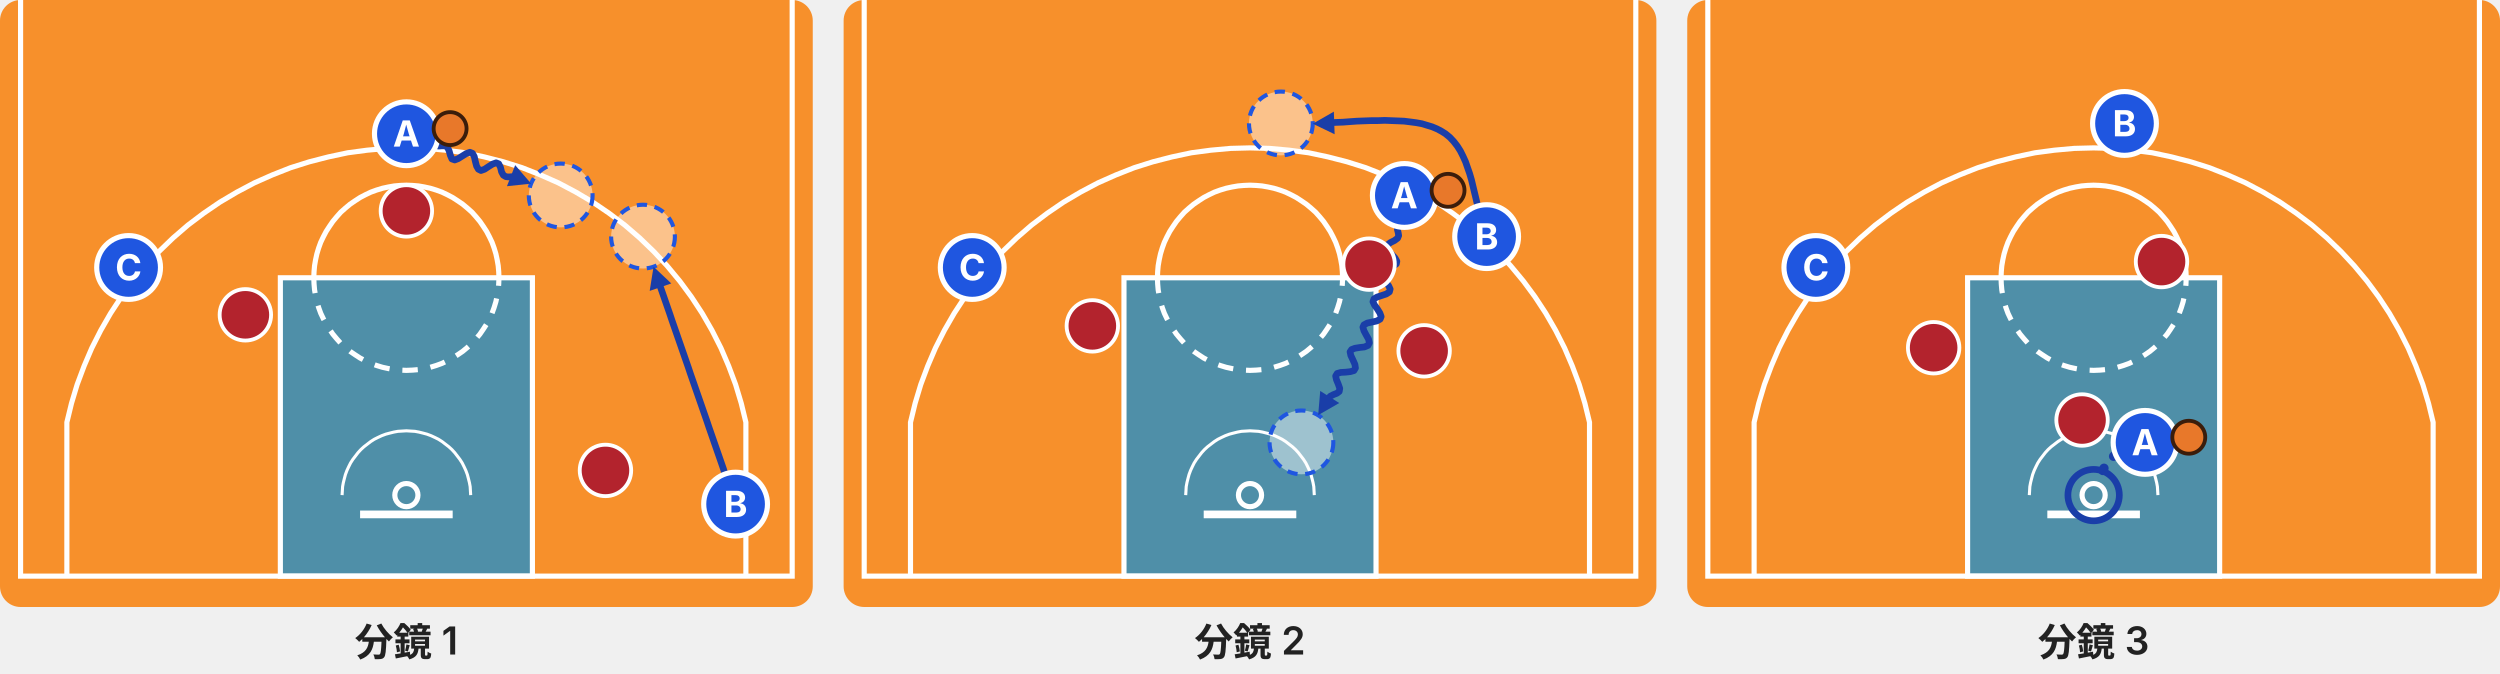
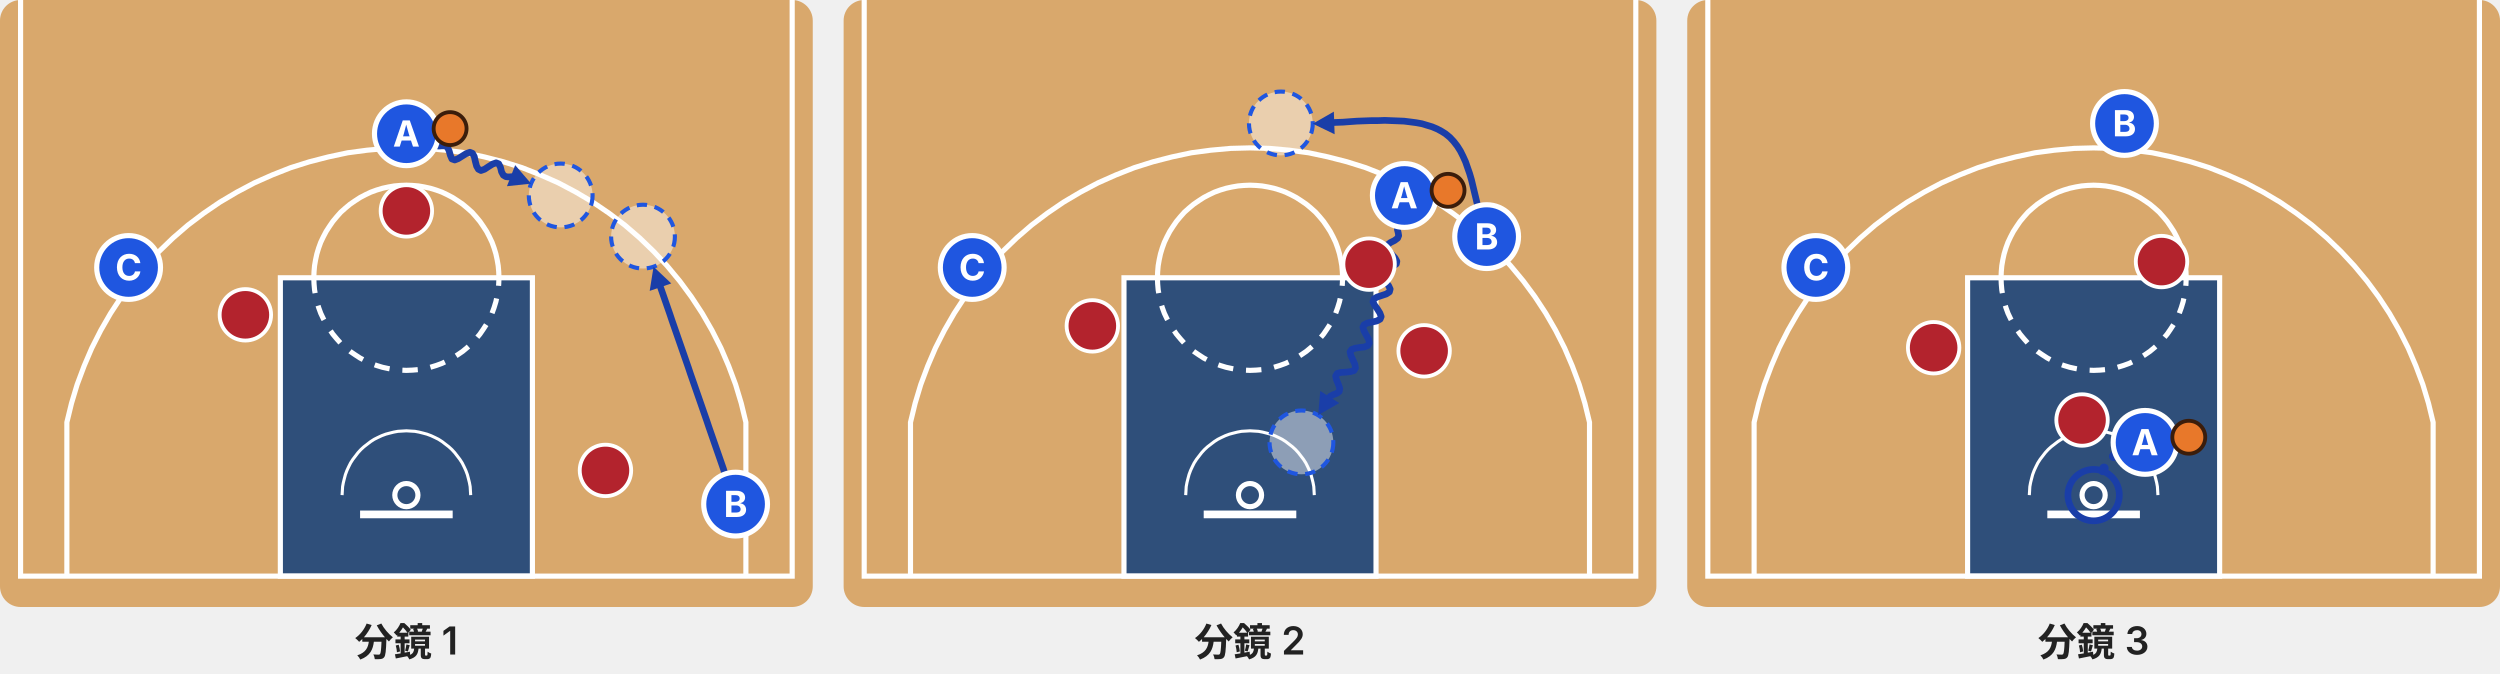
<svg xmlns="http://www.w3.org/2000/svg" viewBox="0 0 972.0 262.0" width="972.0" height="262.0" font-family="-apple-system, 'PingFang TC', 'Noto Sans TC', sans-serif">
  <g transform="translate(0,0)">
-     <rect width="316.0" height="236.0" rx="8" fill="#f7902b" />
-     <rect x="109.0" y="108.0" width="98.0" height="116.0" fill="#4f8fa8" stroke="#ffffff" stroke-width="2" />
+     <rect width="316.0" height="236.0" rx="8" fill="#d9a86c" />
+     <rect x="109.0" y="108.0" width="98.0" height="116.0" fill="#2f4f7a" stroke="#ffffff" stroke-width="2" />
    <polyline points="8.0,0.0 8.0,224.0 308.0,224.0 308.0,0.0" fill="none" stroke="#ffffff" stroke-width="2" />
    <polyline points="194.0,108.0 193.9,105.6 193.7,103.3 193.3,101.0 192.8,98.7 192.1,96.4 191.3,94.2 190.3,92.1 189.2,90.0 187.9,88.0 186.6,86.1 185.1,84.3 183.5,82.5 181.7,80.9 179.9,79.4 178.0,78.1 176.0,76.8 173.9,75.7 171.8,74.7 169.6,73.9 167.3,73.2 165.0,72.7 162.7,72.3 160.4,72.1 158.0,72.0 155.6,72.1 153.3,72.3 151.0,72.7 148.7,73.2 146.4,73.9 144.2,74.7 142.1,75.7 140.0,76.8 138.0,78.1 136.1,79.4 134.3,80.9 132.5,82.5 130.9,84.3 129.4,86.1 128.1,88.0 126.8,90.0 125.7,92.1 124.7,94.2 123.9,96.4 123.2,98.7 122.7,101.0 122.3,103.3 122.1,105.6 122.0,108.0" fill="none" stroke="#ffffff" stroke-width="2" />
    <polyline points="122.0,108.0 122.1,110.4 122.3,112.7 122.7,115.0 123.2,117.3 123.9,119.6 124.7,121.8 125.7,123.9 126.8,126.0 128.1,128.0 129.4,129.9 130.9,131.7 132.5,133.5 134.3,135.1 136.1,136.6 138.0,137.9 140.0,139.2 142.1,140.3 144.2,141.3 146.4,142.1 148.7,142.8 151.0,143.3 153.3,143.7 155.6,143.9 158.0,144.0 160.4,143.9 162.7,143.7 165.0,143.3 167.3,142.8 169.6,142.1 171.8,141.3 173.9,140.3 176.0,139.2 178.0,137.9 179.9,136.6 181.7,135.1 183.5,133.5 185.1,131.7 186.6,129.9 187.9,128.0 189.2,126.0 190.3,123.9 191.3,121.8 192.1,119.6 192.8,117.3 193.3,115.0 193.7,112.7 193.9,110.4 194.0,108.0" fill="none" stroke="#ffffff" stroke-width="2" stroke-dasharray="6 5" />
    <polyline points="290.0,224.0 290.0,164.2 288.2,156.8 286.0,149.5 283.3,142.3 280.3,135.3 276.8,128.4 273.0,121.8 268.8,115.4 264.3,109.3 259.4,103.4 254.2,97.8 248.7,92.5 242.9,87.5 236.8,82.9 230.5,78.6 223.9,74.7 217.1,71.1 210.1,68.0 203.0,65.2 195.7,62.9 188.3,61.0 180.8,59.4 173.3,58.4 165.6,57.7 158.0,57.5 150.4,57.7 142.7,58.4 135.2,59.4 127.7,61.0 120.3,62.9 113.0,65.2 105.9,68.0 98.9,71.1 92.1,74.7 85.5,78.6 79.2,82.9 73.1,87.5 67.3,92.5 61.8,97.8 56.6,103.4 51.7,109.3 47.2,115.4 43.0,121.8 39.2,128.4 35.7,135.3 32.7,142.3 30.0,149.5 27.8,156.8 26.0,164.2 26.0,224.0" fill="none" stroke="#ffffff" stroke-width="2" />
    <polyline points="183.0,192.5 182.9,190.9 182.8,189.2 182.5,187.6 182.1,186.0 181.7,184.5 181.1,182.9 180.4,181.4 179.7,180.0 178.8,178.6 177.8,177.3 176.8,176.0 175.7,174.8 174.5,173.7 173.2,172.7 171.9,171.7 170.5,170.8 169.1,170.1 167.6,169.4 166.0,168.8 164.5,168.4 162.9,168.0 161.3,167.7 159.6,167.6 158.0,167.5 156.4,167.6 154.7,167.7 153.1,168.0 151.5,168.4 150.0,168.8 148.4,169.4 146.9,170.1 145.5,170.8 144.1,171.7 142.8,172.7 141.5,173.7 140.3,174.8 139.2,176.0 138.2,177.3 137.2,178.6 136.3,180.0 135.6,181.4 134.9,182.9 134.3,184.5 133.9,186.0 133.5,187.6 133.2,189.2 133.1,190.9 133.0,192.5" fill="none" stroke="#ffffff" stroke-width="1.2" />
    <line x1="140.0" y1="200.0" x2="176.0" y2="200.0" stroke="#ffffff" stroke-width="3" />
    <circle cx="158.0" cy="192.5" r="4.5" fill="none" stroke="#ffffff" stroke-width="2" />
    <circle cx="218.0" cy="76.0" r="12.4" fill="#ffffff" fill-opacity="0.45" stroke="#1f56e0" stroke-width="1.6" stroke-dasharray="4 3" />
    <circle cx="250.0" cy="92.0" r="12.4" fill="#ffffff" fill-opacity="0.45" stroke="#1f56e0" stroke-width="1.6" stroke-dasharray="4 3" />
    <polyline points="169.5,56.6 170.6,56.8 171.8,56.7 173.0,56.7 174.0,57.3 174.6,58.6 175.1,60.4 175.7,61.8 176.8,62.2 178.1,61.7 179.7,60.7 181.3,59.7 182.7,59.2 183.7,59.6 184.4,60.9 184.8,62.7 185.3,64.6 186.0,65.8 187.0,66.3 188.4,65.8 189.9,64.8 191.5,63.8 192.9,63.3 193.9,63.7 194.6,65.1 195.0,66.8 195.7,68.1 196.7,68.7 197.8,68.8 199.0,68.7 200.2,68.9 200.2,68.9" fill="none" stroke="#1a3ea8" stroke-width="2.6" stroke-linecap="round" stroke-linejoin="round" />
    <polygon points="206.5,71.4 200.3,64.2 197.1,72.4" fill="#1a3ea8" />
    <polyline points="281.9,184.3 281.2,182.1 280.4,179.8 279.6,177.5 278.8,175.2 278.0,172.9 277.2,170.6 276.4,168.3 275.6,166.0 274.8,163.6 274.0,161.3 273.2,159.0 272.4,156.7 271.6,154.4 270.8,152.1 270.0,149.8 269.2,147.5 268.4,145.2 267.6,142.8 266.8,140.5 266.0,138.2 265.2,135.9 264.4,133.6 263.6,131.3 262.8,129.0 262.0,126.7 261.2,124.4 260.4,122.0 259.6,119.7 258.8,117.4 258.0,115.1 257.2,112.8 256.4,110.5 256.3,110.1" fill="none" stroke="#1a3ea8" stroke-width="2.6" stroke-linecap="round" stroke-linejoin="round" />
    <polygon points="254.1,103.7 252.6,113.1 261.0,110.2" fill="#1a3ea8" />
    <circle cx="158.0" cy="82.0" r="10.0" fill="#b3232d" stroke="#fff" stroke-width="1.5" />
    <circle cx="235.4" cy="182.9" r="10.0" fill="#b3232d" stroke="#fff" stroke-width="1.5" />
    <circle cx="95.4" cy="122.4" r="10.0" fill="#b3232d" stroke="#fff" stroke-width="1.5" />
    <circle cx="158.0" cy="52.0" r="12.4" fill="#1f56e0" stroke="#fff" stroke-width="2" />
    <text x="158.0" y="57.0" font-size="14" font-weight="700" fill="#fff" text-anchor="middle">A</text>
    <circle cx="286.0" cy="196.0" r="12.4" fill="#1f56e0" stroke="#fff" stroke-width="2" />
    <text x="286.0" y="201.0" font-size="14" font-weight="700" fill="#fff" text-anchor="middle">B</text>
    <circle cx="50.0" cy="104.0" r="12.4" fill="#1f56e0" stroke="#fff" stroke-width="2" />
    <text x="50.0" y="109.0" font-size="14" font-weight="700" fill="#fff" text-anchor="middle">C</text>
    <circle cx="175.0" cy="50.0" r="6.4" fill="#e8782a" stroke="#3b1d0b" stroke-width="1.5" />
    <text x="158.0" y="255.0" font-size="15" font-weight="600" fill="#222" text-anchor="middle">分鏡 1</text>
  </g>
  <g transform="translate(328,0)">
-     <rect width="316.0" height="236.0" rx="8" fill="#f7902b" />
-     <rect x="109.0" y="108.0" width="98.0" height="116.0" fill="#4f8fa8" stroke="#ffffff" stroke-width="2" />
+     <rect width="316.0" height="236.0" rx="8" fill="#d9a86c" />
+     <rect x="109.0" y="108.0" width="98.0" height="116.0" fill="#2f4f7a" stroke="#ffffff" stroke-width="2" />
    <polyline points="8.0,0.0 8.0,224.0 308.0,224.0 308.0,0.0" fill="none" stroke="#ffffff" stroke-width="2" />
    <polyline points="194.0,108.0 193.9,105.6 193.7,103.3 193.3,101.0 192.8,98.7 192.1,96.4 191.3,94.2 190.3,92.1 189.2,90.0 187.9,88.0 186.6,86.1 185.1,84.3 183.5,82.5 181.7,80.9 179.9,79.4 178.0,78.1 176.0,76.8 173.9,75.7 171.8,74.7 169.6,73.9 167.3,73.2 165.0,72.7 162.7,72.3 160.4,72.1 158.0,72.0 155.6,72.1 153.3,72.3 151.0,72.7 148.7,73.2 146.4,73.9 144.2,74.7 142.1,75.7 140.0,76.8 138.0,78.1 136.1,79.4 134.3,80.9 132.5,82.5 130.9,84.3 129.4,86.1 128.1,88.0 126.8,90.0 125.7,92.1 124.7,94.2 123.9,96.4 123.2,98.7 122.7,101.0 122.3,103.3 122.1,105.6 122.0,108.0" fill="none" stroke="#ffffff" stroke-width="2" />
    <polyline points="122.0,108.0 122.1,110.4 122.3,112.7 122.7,115.0 123.2,117.3 123.9,119.6 124.7,121.8 125.7,123.9 126.8,126.0 128.1,128.0 129.4,129.9 130.9,131.7 132.5,133.5 134.3,135.1 136.1,136.6 138.0,137.9 140.0,139.2 142.1,140.3 144.2,141.3 146.4,142.1 148.7,142.8 151.0,143.3 153.3,143.7 155.6,143.9 158.0,144.0 160.4,143.9 162.7,143.7 165.0,143.3 167.3,142.8 169.6,142.1 171.8,141.3 173.9,140.3 176.0,139.2 178.0,137.9 179.9,136.6 181.7,135.1 183.5,133.5 185.1,131.7 186.6,129.9 187.9,128.0 189.2,126.0 190.3,123.9 191.3,121.8 192.1,119.6 192.8,117.3 193.3,115.0 193.7,112.7 193.9,110.4 194.0,108.0" fill="none" stroke="#ffffff" stroke-width="2" stroke-dasharray="6 5" />
    <polyline points="290.0,224.0 290.0,164.2 288.2,156.8 286.0,149.5 283.3,142.3 280.3,135.3 276.8,128.4 273.0,121.8 268.8,115.4 264.3,109.3 259.4,103.4 254.2,97.8 248.7,92.5 242.9,87.5 236.8,82.9 230.5,78.6 223.9,74.7 217.1,71.1 210.1,68.0 203.0,65.2 195.7,62.9 188.3,61.0 180.8,59.4 173.3,58.4 165.6,57.7 158.0,57.5 150.4,57.7 142.7,58.4 135.2,59.4 127.7,61.0 120.3,62.9 113.0,65.2 105.9,68.0 98.9,71.1 92.1,74.7 85.5,78.6 79.2,82.9 73.1,87.5 67.3,92.5 61.8,97.8 56.6,103.4 51.7,109.3 47.2,115.4 43.0,121.8 39.2,128.4 35.7,135.3 32.7,142.3 30.0,149.5 27.8,156.8 26.0,164.2 26.0,224.0" fill="none" stroke="#ffffff" stroke-width="2" />
    <polyline points="183.0,192.5 182.9,190.9 182.8,189.2 182.5,187.6 182.1,186.0 181.7,184.5 181.1,182.9 180.4,181.4 179.7,180.0 178.8,178.6 177.8,177.3 176.8,176.0 175.7,174.8 174.5,173.7 173.2,172.7 171.9,171.7 170.5,170.8 169.1,170.1 167.6,169.4 166.0,168.8 164.5,168.4 162.9,168.0 161.3,167.7 159.6,167.6 158.0,167.5 156.4,167.6 154.7,167.7 153.1,168.0 151.5,168.4 150.0,168.8 148.4,169.4 146.9,170.1 145.5,170.8 144.1,171.7 142.8,172.7 141.5,173.7 140.3,174.8 139.2,176.0 138.2,177.3 137.2,178.6 136.3,180.0 135.6,181.4 134.9,182.9 134.3,184.5 133.9,186.0 133.5,187.6 133.2,189.2 133.1,190.9 133.0,192.5" fill="none" stroke="#ffffff" stroke-width="1.2" />
    <line x1="140.0" y1="200.0" x2="176.0" y2="200.0" stroke="#ffffff" stroke-width="3" />
    <circle cx="158.0" cy="192.5" r="4.5" fill="none" stroke="#ffffff" stroke-width="2" />
    <circle cx="178.0" cy="172.0" r="12.4" fill="#ffffff" fill-opacity="0.45" stroke="#1f56e0" stroke-width="1.6" stroke-dasharray="4 3" />
    <circle cx="170.0" cy="48.0" r="12.4" fill="#ffffff" fill-opacity="0.45" stroke="#1f56e0" stroke-width="1.6" stroke-dasharray="4 3" />
    <polyline points="215.3,88.1 215.3,89.2 215.6,90.4 215.8,91.6 215.4,92.6 214.2,93.5 212.6,94.3 211.4,95.2 211.2,96.2 211.9,97.5 213.1,98.9 214.4,100.3 215.1,101.6 214.9,102.6 213.7,103.5 212.0,104.3 210.2,105.0 209.1,105.8 208.8,106.9 209.5,108.2 210.7,109.6 211.9,111.1 212.5,112.4 212.2,113.5 211.0,114.3 209.2,114.9 207.4,115.5 206.2,116.2 205.8,117.3 206.4,118.6 207.5,120.1 208.5,121.7 209.0,123.1 208.6,124.1 207.3,124.8 205.5,125.2 203.6,125.6 202.3,126.3 201.9,127.2 202.3,128.6 203.2,130.3 204.1,131.9 204.4,133.3 203.9,134.3 202.5,134.9 200.7,135.1 198.8,135.4 197.5,135.9 196.9,136.8 197.2,138.2 198.0,139.9 198.8,141.7 199.0,143.1 198.4,144.1 197.0,144.5 195.2,144.7 193.3,144.8 191.9,145.2 191.3,146.2 191.6,147.6 192.3,149.3 192.9,151.0 192.7,152.2 191.8,152.9 190.5,153.4 189.3,154.0 188.5,154.8 188.2,155.7" fill="none" stroke="#1a3ea8" stroke-width="2.6" stroke-linecap="round" stroke-linejoin="round" />
    <polygon points="184.5,161.4 192.7,156.7 185.3,152.0" fill="#1a3ea8" />
    <polyline points="246.5,80.1 246.5,80.0 245.9,77.4 245.3,74.9 244.7,72.4 244.1,69.9 243.4,67.5 242.6,65.2 241.8,62.9 240.8,60.7 239.8,58.7 238.6,56.8 237.2,55.0 235.7,53.4 234.0,52.0 232.4,51.0 230.7,50.1 228.8,49.3 226.8,48.7 224.8,48.1 222.6,47.7 220.3,47.4 217.9,47.1 215.5,47.0 212.9,46.9 210.4,46.8 207.7,46.9 205.1,46.9 202.3,47.0 199.6,47.1 196.8,47.3 194.1,47.5 191.3,47.6 189.2,47.7" fill="none" stroke="#1a3ea8" stroke-width="2.6" stroke-linecap="round" stroke-linejoin="round" />
    <polygon points="182.4,48.1 190.9,52.2 190.6,43.4" fill="#1a3ea8" />
    <circle cx="204.3" cy="102.7" r="10.0" fill="#b3232d" stroke="#fff" stroke-width="1.5" />
    <circle cx="225.7" cy="136.4" r="10.0" fill="#b3232d" stroke="#fff" stroke-width="1.5" />
    <circle cx="96.7" cy="126.7" r="10.0" fill="#b3232d" stroke="#fff" stroke-width="1.5" />
    <circle cx="218.0" cy="76.0" r="12.4" fill="#1f56e0" stroke="#fff" stroke-width="2" />
    <text x="218.0" y="81.0" font-size="14" font-weight="700" fill="#fff" text-anchor="middle">A</text>
    <circle cx="250.0" cy="92.0" r="12.4" fill="#1f56e0" stroke="#fff" stroke-width="2" />
    <text x="250.0" y="97.0" font-size="14" font-weight="700" fill="#fff" text-anchor="middle">B</text>
    <circle cx="50.0" cy="104.0" r="12.4" fill="#1f56e0" stroke="#fff" stroke-width="2" />
    <text x="50.0" y="109.0" font-size="14" font-weight="700" fill="#fff" text-anchor="middle">C</text>
    <circle cx="235.0" cy="74.0" r="6.4" fill="#e8782a" stroke="#3b1d0b" stroke-width="1.5" />
    <text x="158.0" y="255.0" font-size="15" font-weight="600" fill="#222" text-anchor="middle">分鏡 2</text>
  </g>
  <g transform="translate(656,0)">
-     <rect width="316.0" height="236.0" rx="8" fill="#f7902b" />
-     <rect x="109.0" y="108.0" width="98.0" height="116.0" fill="#4f8fa8" stroke="#ffffff" stroke-width="2" />
+     <rect width="316.0" height="236.0" rx="8" fill="#d9a86c" />
+     <rect x="109.0" y="108.0" width="98.0" height="116.0" fill="#2f4f7a" stroke="#ffffff" stroke-width="2" />
    <polyline points="8.0,0.0 8.0,224.0 308.0,224.0 308.0,0.0" fill="none" stroke="#ffffff" stroke-width="2" />
    <polyline points="194.0,108.0 193.9,105.6 193.7,103.3 193.3,101.0 192.8,98.7 192.1,96.4 191.3,94.2 190.3,92.1 189.2,90.0 187.9,88.0 186.6,86.1 185.1,84.3 183.5,82.5 181.7,80.9 179.9,79.4 178.0,78.1 176.0,76.8 173.9,75.7 171.8,74.7 169.6,73.9 167.3,73.2 165.0,72.7 162.7,72.3 160.4,72.1 158.0,72.0 155.6,72.1 153.3,72.3 151.0,72.7 148.7,73.2 146.4,73.9 144.2,74.7 142.1,75.7 140.0,76.8 138.0,78.1 136.1,79.4 134.3,80.9 132.5,82.5 130.9,84.3 129.4,86.1 128.1,88.0 126.8,90.0 125.7,92.1 124.7,94.2 123.9,96.4 123.2,98.7 122.7,101.0 122.3,103.3 122.1,105.6 122.0,108.0" fill="none" stroke="#ffffff" stroke-width="2" />
    <polyline points="122.0,108.0 122.1,110.4 122.3,112.7 122.7,115.0 123.2,117.3 123.9,119.6 124.7,121.8 125.7,123.9 126.8,126.0 128.1,128.0 129.4,129.9 130.9,131.7 132.5,133.5 134.3,135.1 136.1,136.6 138.0,137.9 140.0,139.2 142.1,140.3 144.2,141.3 146.4,142.1 148.7,142.8 151.0,143.3 153.3,143.7 155.6,143.9 158.0,144.0 160.4,143.9 162.7,143.7 165.0,143.3 167.3,142.8 169.6,142.1 171.8,141.3 173.9,140.3 176.0,139.2 178.0,137.9 179.9,136.6 181.7,135.1 183.5,133.5 185.1,131.7 186.6,129.9 187.9,128.0 189.2,126.0 190.3,123.9 191.3,121.8 192.1,119.6 192.8,117.3 193.3,115.0 193.7,112.7 193.9,110.4 194.0,108.0" fill="none" stroke="#ffffff" stroke-width="2" stroke-dasharray="6 5" />
    <polyline points="290.0,224.0 290.0,164.2 288.2,156.8 286.0,149.5 283.3,142.3 280.3,135.3 276.8,128.4 273.0,121.8 268.8,115.4 264.3,109.3 259.4,103.4 254.2,97.8 248.7,92.5 242.9,87.5 236.8,82.9 230.5,78.6 223.9,74.7 217.1,71.1 210.1,68.0 203.0,65.2 195.7,62.9 188.3,61.0 180.8,59.4 173.3,58.4 165.6,57.7 158.0,57.5 150.4,57.7 142.7,58.4 135.2,59.4 127.7,61.0 120.3,62.9 113.0,65.2 105.9,68.0 98.9,71.1 92.1,74.7 85.5,78.6 79.2,82.9 73.1,87.5 67.3,92.5 61.8,97.8 56.6,103.4 51.7,109.3 47.2,115.4 43.0,121.8 39.2,128.4 35.7,135.3 32.7,142.3 30.0,149.5 27.8,156.8 26.0,164.2 26.0,224.0" fill="none" stroke="#ffffff" stroke-width="2" />
    <polyline points="183.0,192.5 182.9,190.9 182.8,189.2 182.5,187.6 182.1,186.0 181.7,184.5 181.1,182.9 180.4,181.4 179.7,180.0 178.8,178.6 177.8,177.3 176.8,176.0 175.7,174.8 174.5,173.7 173.2,172.7 171.9,171.7 170.5,170.8 169.1,170.1 167.6,169.4 166.0,168.8 164.5,168.4 162.9,168.0 161.3,167.7 159.6,167.6 158.0,167.5 156.4,167.6 154.7,167.7 153.1,168.0 151.5,168.4 150.0,168.8 148.4,169.4 146.9,170.1 145.5,170.8 144.1,171.7 142.8,172.7 141.5,173.7 140.3,174.8 139.2,176.0 138.2,177.3 137.2,178.6 136.3,180.0 135.6,181.4 134.9,182.9 134.3,184.5 133.9,186.0 133.5,187.6 133.2,189.2 133.1,190.9 133.0,192.5" fill="none" stroke="#ffffff" stroke-width="1.2" />
    <line x1="140.0" y1="200.0" x2="176.0" y2="200.0" stroke="#ffffff" stroke-width="3" />
    <circle cx="158.0" cy="192.5" r="4.5" fill="none" stroke="#ffffff" stroke-width="2" />
    <polyline points="166.6,176.9 165.9,177.3 164.3,178.6 163.0,180.3 162.0,182.1 161.5,183.1" fill="none" stroke="#1a3ea8" stroke-width="3.6" stroke-linecap="round" stroke-linejoin="round" stroke-dasharray="1 6" />
    <circle cx="158.0" cy="192.5" r="10.0" fill="none" stroke="#1a3ea8" stroke-width="2.6" />
    <circle cx="153.5" cy="163.3" r="10.0" fill="#b3232d" stroke="#fff" stroke-width="1.5" />
    <circle cx="184.4" cy="101.7" r="10.0" fill="#b3232d" stroke="#fff" stroke-width="1.5" />
    <circle cx="95.8" cy="135.2" r="10.0" fill="#b3232d" stroke="#fff" stroke-width="1.5" />
    <circle cx="178.0" cy="172.0" r="12.4" fill="#1f56e0" stroke="#fff" stroke-width="2" />
    <text x="178.0" y="177.0" font-size="14" font-weight="700" fill="#fff" text-anchor="middle">A</text>
    <circle cx="170.0" cy="48.0" r="12.4" fill="#1f56e0" stroke="#fff" stroke-width="2" />
    <text x="170.0" y="53.0" font-size="14" font-weight="700" fill="#fff" text-anchor="middle">B</text>
    <circle cx="50.0" cy="104.0" r="12.4" fill="#1f56e0" stroke="#fff" stroke-width="2" />
    <text x="50.0" y="109.0" font-size="14" font-weight="700" fill="#fff" text-anchor="middle">C</text>
    <circle cx="195.0" cy="170.0" r="6.4" fill="#e8782a" stroke="#3b1d0b" stroke-width="1.5" />
    <text x="158.0" y="255.0" font-size="15" font-weight="600" fill="#222" text-anchor="middle">分鏡 3</text>
  </g>
</svg>
